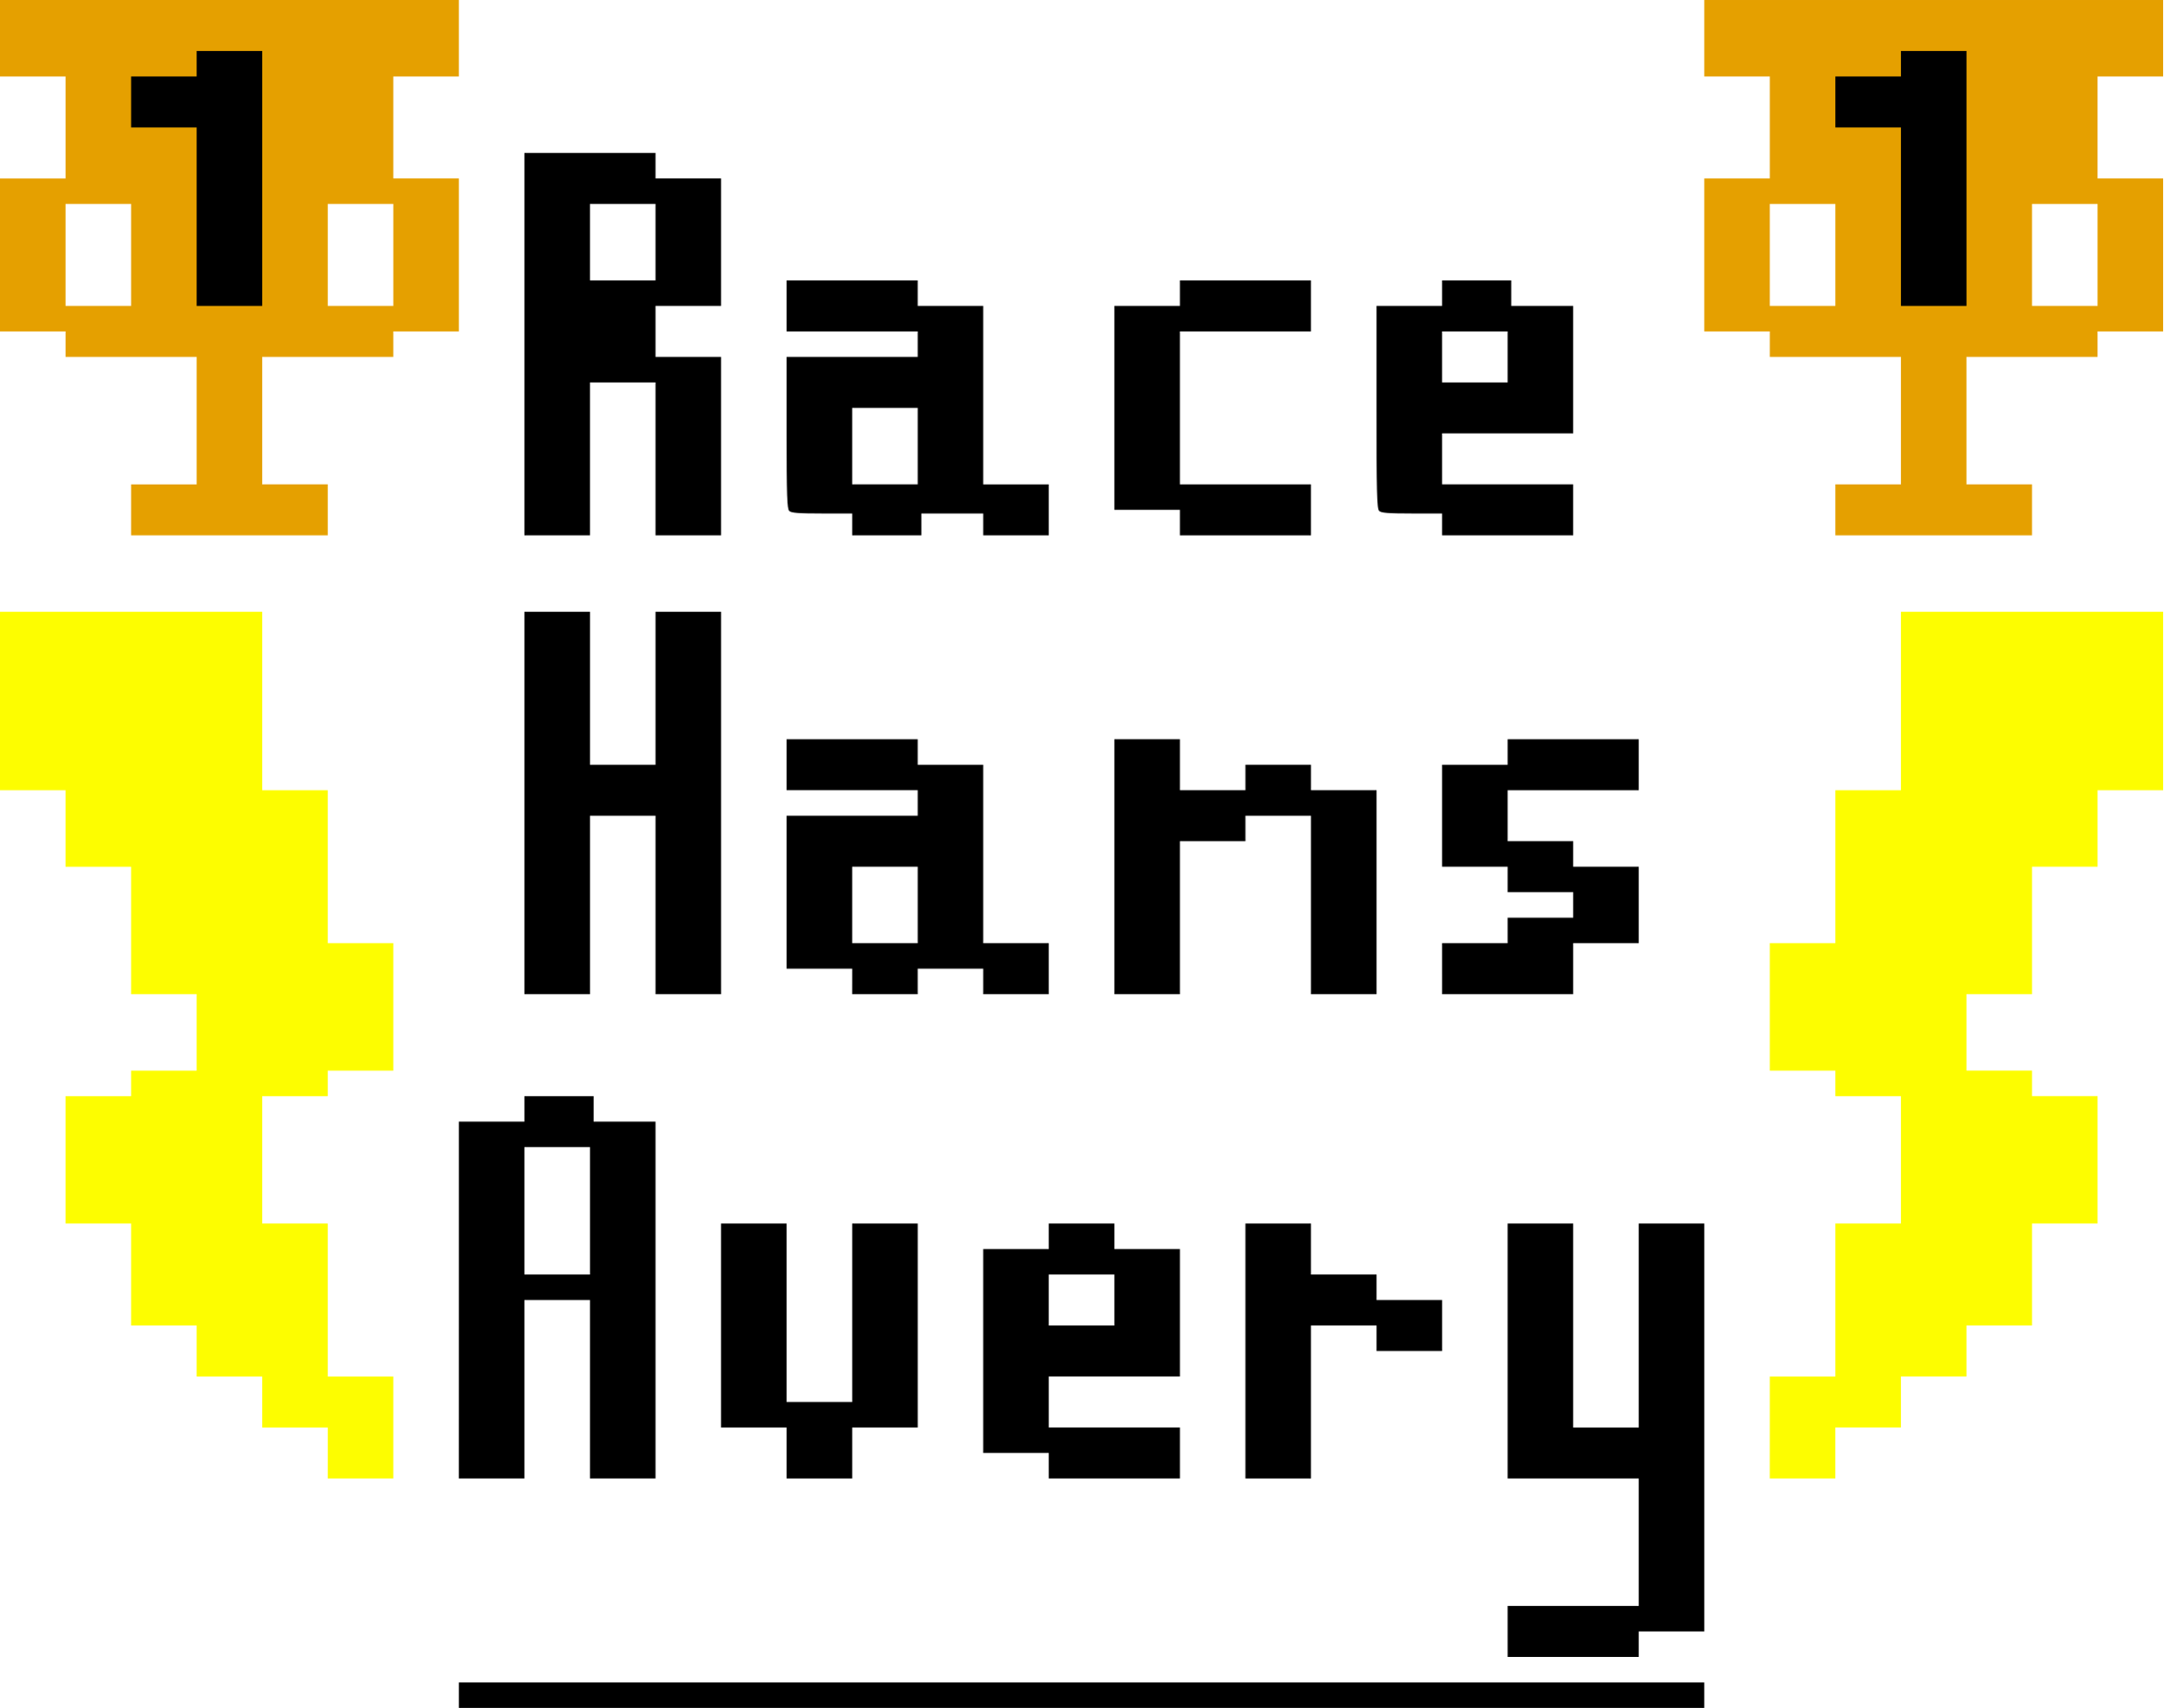
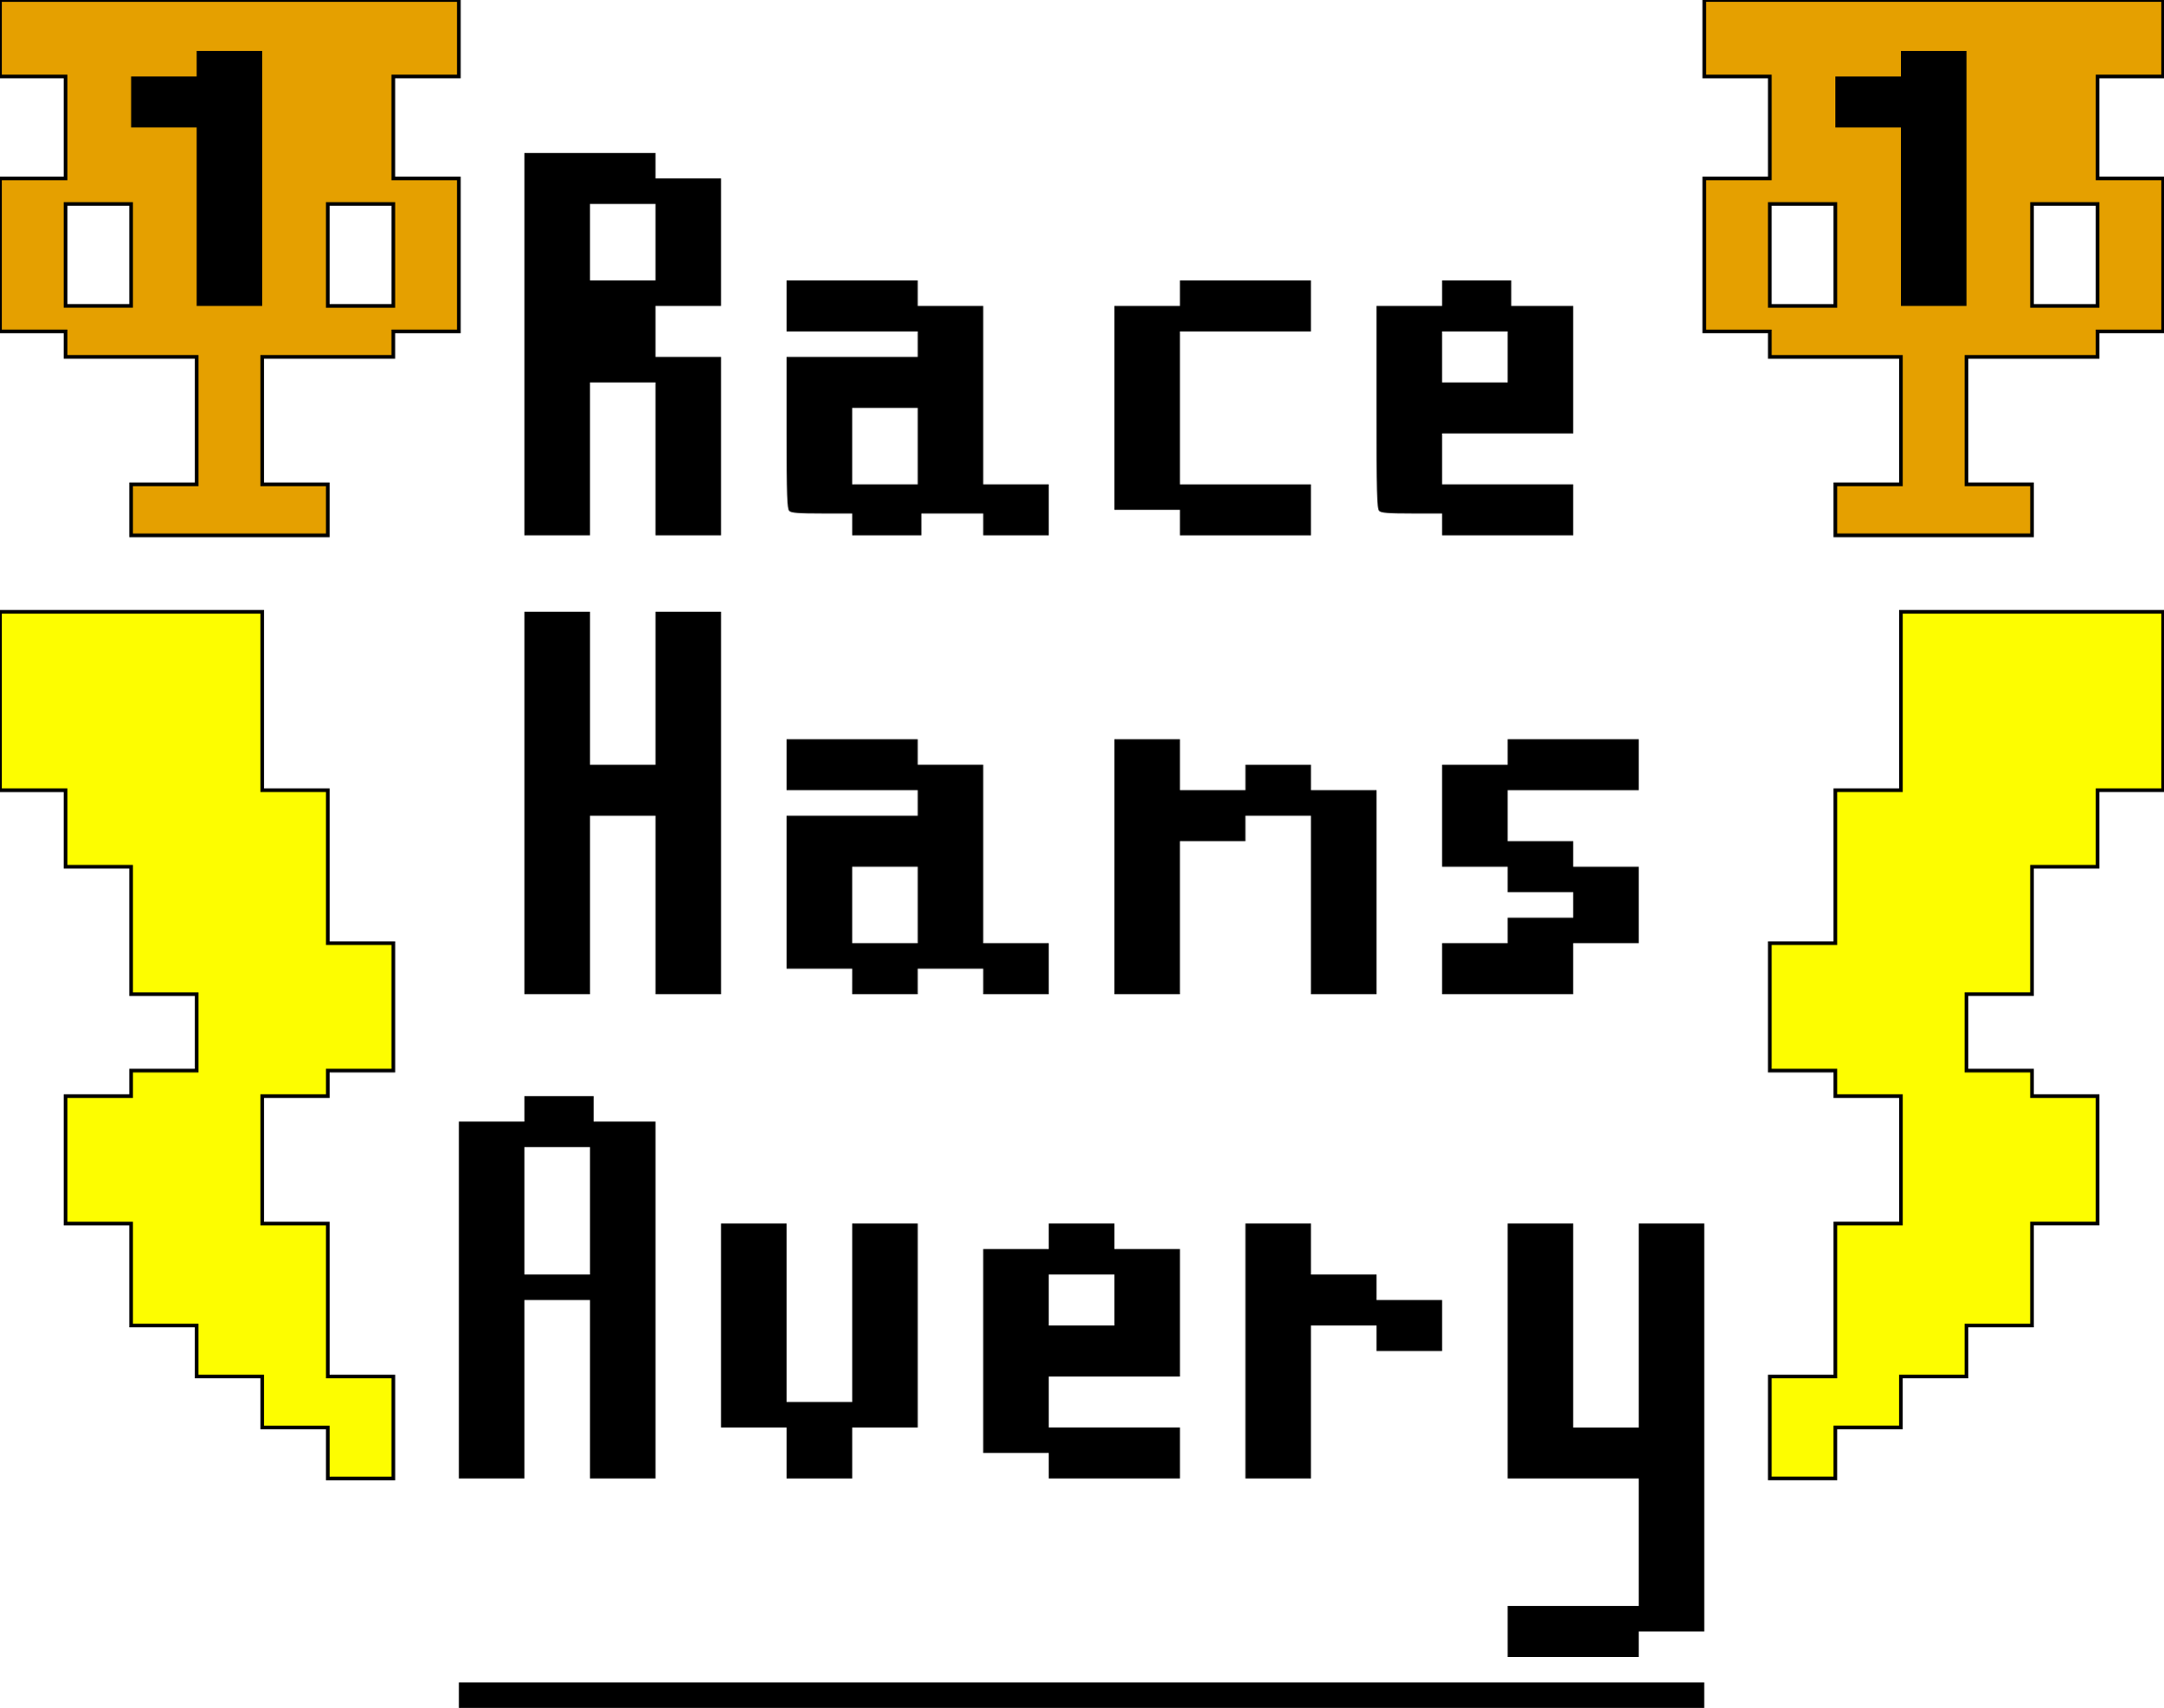
<svg xmlns="http://www.w3.org/2000/svg" width="314.325mm" height="248.179mm" viewBox="0 0 314.325 248.179" version="1.1" id="svg8">
  <defs id="defs2" />
-   <g id="layer2" style="display:inline" transform="translate(-8.995834,-5.556249)">
-     <path style="fill:#fdfd00;stroke-width:0.265" d="m 266.171,212.99 v -7.408 h 4.763 4.763 v -11.113 -11.113 h 4.763 4.763 v -9.26 -9.26 h -4.763 -4.763 v -1.852 -1.852 h -4.763 -4.763 v -9.26 -9.26 h 4.763 4.763 v -11.113 -11.113 h 4.763 4.763 V 107.421 94.456 h 19.05 19.05 v 12.965 12.965 h -4.763 -4.763 v 5.556 5.556 h -4.763 -4.763 v 9.26 9.26 h -4.763 -4.763 v 5.556 5.556 h 4.763 4.763 v 1.852 1.852 h 4.763 4.763 v 9.26 9.26 h -4.763 -4.763 v 7.408 7.408 h -4.763 -4.763 v 3.704 3.704 h -4.763 -4.763 v 3.704 3.704 h -4.763 -4.763 v 3.704 3.704 h -4.763 -4.763 z" id="path195" />
-     <path style="fill:#fdfd00;stroke-width:0.265" d="m 56.621,216.694 v -3.704 h -4.763 -4.763 v -3.704 -3.704 h -4.763 -4.763 v -3.704 -3.704 h -4.762 -4.763 v -7.408 -7.408 h -4.763 -4.763 v -9.26 -9.26 h 4.763 4.763 v -1.852 -1.852 h 4.763 4.762 v -5.556 -5.556 h -4.762 -4.763 v -9.26 -9.26 h -4.763 -4.763 v -5.556 -5.556 h -4.763 -4.763 V 107.421 94.456 h 19.05 19.05 v 12.965 12.965 h 4.763 4.763 v 11.113 11.113 h 4.763 4.763 v 9.26 9.26 h -4.763 -4.763 v 1.852 1.852 h -4.763 -4.763 v 9.26 9.26 h 4.763 4.763 v 11.113 11.113 h 4.763 4.763 v 7.408 7.408 h -4.763 -4.763 z" id="path193" />
-     <path id="path231" style="fill:#e5a000;stroke-width:0.265" d="m 313.796,42.598 v -7.408 h -4.763 -4.763 v 7.408 7.408 h 4.763 4.763 z m -38.1,0 v -7.408 h -4.763 -4.763 v 7.408 7.408 h 4.763 4.763 z m 0,37.042 v -3.704 h 4.763 4.763 v -9.26 -9.26 h -9.525 -9.525 v -1.852 -1.852 h -4.763 -4.763 v -11.113 -11.113 h 4.763 4.763 V 24.077 16.669 h -4.763 -4.763 v -5.556 -5.556 h 33.337 33.337 v 5.556 5.556 h -4.763 -4.763 v 7.408 7.408 h 4.763 4.763 v 11.113 11.113 h -4.763 -4.763 v 1.852 1.852 h -9.525 -9.525 v 9.26 9.26 h 4.763 4.763 v 3.704 3.704 h -14.287 -14.287 z" />
-     <path id="path223" style="fill:#e5a000;stroke-width:0.265" d="m 66.146,42.598 v -7.408 h -4.763 -4.763 v 7.408 7.408 h 4.763 4.763 z m -38.1,0 v -7.408 h -4.763 -4.763 v 7.408 7.408 h 4.763 4.763 z m 0,37.042 v -3.704 h 4.763 4.762 v -9.26 -9.26 h -9.525 -9.525 v -1.852 -1.852 h -4.763 -4.763 v -11.113 -11.113 h 4.763 4.763 V 24.077 16.669 h -4.763 -4.763 v -5.556 -5.556 h 33.337 33.337 v 5.556 5.556 h -4.763 -4.763 v 7.408 7.408 h 4.763 4.763 v 11.113 11.113 h -4.763 -4.763 v 1.852 1.852 h -9.525 -9.525 v 9.26 9.26 h 4.763 4.763 v 3.704 3.704 h -14.287 -14.287 z" />
-     <path style="display:inline;fill:#000000;stroke-width:0.265" d="M 285.221,37.042 V 24.077 h -4.763 -4.763 V 20.373 16.669 h 4.763 4.763 V 14.817 12.965 h 4.763 4.763 v 18.521 18.521 h -4.763 -4.763 z" id="path311" />
-     <path style="display:inline;fill:#000000;stroke-width:0.265" d="M 37.571,37.042 V 24.077 h -4.762 -4.763 V 20.373 16.669 h 4.763 4.762 V 14.817 12.965 h 4.763 4.763 v 18.521 18.521 h -4.763 -4.763 z" id="path309" />
-     <path id="path305" style="display:inline;fill:#000000;stroke-width:0.265" d="m 218.546,81.756 v -1.587 h -4.385 c -3.447,0 -4.465,-0.081 -4.763,-0.378 -0.319,-0.318 -0.378,-2.691 -0.378,-15.081 V 50.006 h 4.763 4.763 v -1.852 -1.852 h 5.027 5.027 v 1.852 1.852 h 4.498 4.498 v 9.26 9.26 h -9.525 -9.525 v 3.704 3.704 h 9.525 9.525 v 3.704 3.704 h -9.525 -9.525 v -1.587 z m 9.525,-24.342 v -3.704 h -4.763 -4.763 v 3.704 3.704 h 4.763 4.763 z" />
-     <path style="display:inline;fill:#000000;stroke-width:0.265" d="m 180.446,81.492 v -1.852 h -4.763 -4.763 V 64.823 50.006 h 4.763 4.763 v -1.852 -1.852 h 9.525 9.525 v 3.704 3.704 h -9.525 -9.525 v 11.113 11.113 h 9.525 9.525 v 3.704 3.704 h -9.525 -9.525 z" id="path303" />
-     <path id="path299" style="display:inline;fill:#000000;stroke-width:0.265" d="m 132.821,81.756 v -1.587 h -4.385 c -3.447,0 -4.465,-0.081 -4.763,-0.378 -0.315,-0.315 -0.378,-2.197 -0.378,-11.377 V 57.415 h 9.525 9.525 v -1.852 -1.852 h -9.525 -9.525 v -3.704 -3.704 h 9.525 9.525 v 1.852 1.852 h 4.763 4.763 v 12.965 12.965 h 4.763 4.763 v 3.704 3.704 h -4.763 -4.763 v -1.587 -1.587 h -4.498 -4.498 v 1.587 1.587 h -5.027 -5.027 v -1.587 z m 9.525,-11.377 v -5.556 h -4.763 -4.763 v 5.556 5.556 h 4.763 4.763 z" />
-     <path id="path295" style="display:inline;fill:#000000;stroke-width:0.265" d="M 85.196,55.562 V 27.781 h 9.525 9.525 v 1.852 1.852 h 4.763 4.763 v 9.26 9.26 h -4.763 -4.763 v 3.704 3.704 h 4.763 4.763 v 12.965 12.965 h -4.763 -4.763 v -11.113 -11.113 h -4.763 -4.763 v 11.113 11.113 h -4.763 -4.763 z m 19.05,-14.817 v -5.556 h -4.763 -4.763 v 5.556 5.556 h 4.763 4.763 z" />
-     <path style="display:inline;fill:#000000;stroke-width:0.265" d="m 218.546,146.315 v -3.704 h 4.763 4.763 v -1.852 -1.852 h 4.763 4.763 v -1.852 -1.852 h -4.763 -4.763 v -1.852 -1.852 h -4.763 -4.763 v -7.408 -7.408 h 4.763 4.763 v -1.852 -1.852 h 9.525 9.525 v 3.704 3.704 h -9.525 -9.525 v 3.704 3.704 h 4.763 4.763 v 1.852 1.852 h 4.763 4.763 v 5.556 5.556 h -4.763 -4.763 v 3.704 3.704 h -9.525 -9.525 z" id="path293" />
-     <path style="display:inline;fill:#000000;stroke-width:0.265" d="m 170.921,131.498 v -18.521 h 4.763 4.763 v 3.704 3.704 h 4.763 4.763 v -1.852 -1.852 h 4.763 4.763 v 1.852 1.852 h 4.763 4.763 v 14.817 14.817 h -4.763 -4.763 v -12.965 -12.965 h -4.763 -4.763 v 1.852 1.852 h -4.763 -4.763 v 11.113 11.113 h -4.763 -4.763 z" id="path291" />
-     <path id="path287" style="display:inline;fill:#000000;stroke-width:0.265" d="m 132.821,148.167 v -1.852 h -4.763 -4.763 v -11.113 -11.113 h 9.525 9.525 v -1.852 -1.852 h -9.525 -9.525 v -3.704 -3.704 h 9.525 9.525 v 1.852 1.852 h 4.763 4.763 v 12.965 12.965 h 4.763 4.763 v 3.704 3.704 h -4.763 -4.763 v -1.852 -1.852 h -4.763 -4.763 v 1.852 1.852 h -4.763 -4.763 z m 9.525,-11.113 v -5.556 h -4.763 -4.763 v 5.556 5.556 h 4.763 4.763 z" />
-     <path style="display:inline;fill:#000000;stroke-width:0.265" d="M 85.196,122.237 V 94.456 h 4.763 4.763 v 11.113 11.113 h 4.763 4.763 v -11.113 -11.113 h 4.763 4.763 v 27.781 27.781 h -4.763 -4.763 v -12.965 -12.965 h -4.763 -4.763 v 12.965 12.965 h -4.763 -4.763 z" id="path285" />
-     <path style="display:inline;fill:#000000;stroke-width:0.265" d="m 189.971,201.877 v -18.521 h 4.763 4.763 v 3.704 3.704 h 4.763 4.763 v 1.852 1.852 h 4.763 4.763 v 3.704 3.704 h -4.763 -4.763 v -1.852 -1.852 h -4.763 -4.763 v 11.113 11.113 h -4.763 -4.763 z" id="path283" />
-     <path id="path279" style="display:inline;fill:#000000;stroke-width:0.265" d="m 161.396,218.546 v -1.852 h -4.763 -4.763 V 201.877 187.06 h 4.763 4.763 v -1.852 -1.852 h 4.763 4.763 v 1.852 1.852 h 4.763 4.763 v 9.26 9.26 h -9.525 -9.525 v 3.704 3.704 h 9.525 9.525 v 3.704 3.704 h -9.525 -9.525 z m 9.525,-24.077 v -3.704 h -4.763 -4.763 v 3.704 3.704 h 4.763 4.763 z" />
-     <path style="display:inline;fill:#000000;stroke-width:0.265" d="m 123.296,216.694 v -3.704 h -4.763 -4.763 V 198.173 183.356 h 4.763 4.763 v 12.965 12.965 h 4.763 4.763 v -12.965 -12.965 h 4.763 4.763 v 14.817 14.817 h -4.763 -4.763 v 3.704 3.704 h -4.763 -4.763 z" id="path277" />
-     <path id="path273" style="display:inline;fill:#000000;stroke-width:0.265" d="m 75.671,194.469 v -25.929 h 4.763 4.763 v -1.852 -1.852 H 90.223 95.25 v 1.852 1.852 h 4.498 4.498 v 25.929 25.929 h -4.763 -4.763 v -12.965 -12.965 h -4.763 -4.763 v 12.965 12.965 h -4.763 -4.763 z m 19.05,-12.965 v -9.26 h -4.763 -4.763 v 9.26 9.26 h 4.763 4.763 z" />
-     <path style="display:inline;fill:#000000;stroke-width:0.265" d="m 228.071,242.623 v -3.704 h 9.525 9.525 v -9.26 -9.26 h -9.525 -9.525 v -18.521 -18.521 h 4.763 4.763 v 14.817 14.817 h 4.763 4.763 V 198.173 183.356 h 4.763 4.763 v 29.633 29.633 h -4.763 -4.763 v 1.852 1.852 h -9.525 -9.525 z" id="path271" />
-     <path style="display:inline;fill:#000000;stroke-width:0.265" d="m 75.671,251.883 v -1.852 h 90.487 90.487 v 1.852 1.852 h -90.487 -90.487 z" id="path269" />
-   </g>
+   <path style="fill:#fdfd00;stroke-width:0.529;stroke:#000000;stroke-miterlimit:4;stroke-dasharray:none" d="m 257.175,207.433 v -7.408 h 4.763 4.763 v -11.113 -11.113 h 4.763 4.763 v -9.26 -9.26 H 271.462 266.7 v -1.852 -1.852 h -4.763 -4.763 v -9.26 -9.26 h 4.763 4.763 v -11.113 -11.113 h 4.763 4.763 V 101.865 88.9 h 19.05 19.05 v 12.965 12.965 H 309.562 304.8 v 5.556 5.556 h -4.763 -4.763 v 9.26 9.26 h -4.763 -4.763 v 5.556 5.556 h 4.763 4.763 v 1.852 1.852 h 4.763 4.763 v 9.26 9.26 h -4.763 -4.763 v 7.408 7.408 h -4.763 -4.763 v 3.704 3.704 h -4.763 -4.763 v 3.704 3.704 H 271.462 266.7 v 3.704 3.704 h -4.763 -4.763 z" id="path195" />
+   <path style="fill:#fdfd00;stroke-width:0.529;stroke:#000000;stroke-miterlimit:4;stroke-dasharray:none" d="m 47.625,211.137 v -3.704 h -4.763 -4.763 v -3.704 -3.704 h -4.763 -4.763 v -3.704 -3.704 H 23.812 19.05 v -7.408 -7.408 H 14.287 9.525 v -9.26 -9.26 h 4.763 4.763 v -1.852 -1.852 h 4.763 4.762 v -5.556 -5.556 H 23.812 19.05 v -9.26 -9.26 H 14.287 9.525 v -5.556 -5.556 H 4.763 0 V 101.865 88.9 h 19.05 19.05 v 12.965 12.965 h 4.763 4.763 v 11.113 11.113 h 4.763 4.763 v 9.26 9.26 h -4.763 -4.763 v 1.852 1.852 h -4.763 -4.763 v 9.26 9.26 h 4.763 4.763 v 11.113 11.113 h 4.763 4.763 v 7.408 7.408 h -4.763 -4.763 z" id="path193" />
+   <path id="path231" style="fill:#e5a000;stroke-width:0.529;stroke:#000000;stroke-miterlimit:4;stroke-dasharray:none" d="m 304.8,37.042 v -7.408 h -4.763 -4.763 v 7.408 7.408 h 4.763 4.763 z m -38.1,0 v -7.408 h -4.763 -4.763 v 7.408 7.408 h 4.763 4.763 z m 0,37.042 V 70.379 h 4.763 4.763 v -9.26 -9.26 h -9.525 -9.525 v -1.852 -1.852 h -4.763 -4.763 v -11.113 -11.113 h 4.763 4.763 V 18.521 11.113 H 252.412 247.65 V 5.556 0 h 33.337 33.337 v 5.556 5.556 H 309.562 304.8 v 7.408 7.408 h 4.763 4.763 v 11.113 11.113 H 309.562 304.8 v 1.852 1.852 h -9.525 -9.525 v 9.26 9.26 h 4.763 4.763 v 3.704 3.704 H 280.988 266.7 Z" />
+   <path id="path223" style="fill:#e5a000;stroke-width:0.529;stroke:#000000;stroke-miterlimit:4;stroke-dasharray:none" d="m 57.15,37.042 v -7.408 h -4.763 -4.763 v 7.408 7.408 h 4.763 4.763 z m -38.1,0 V 29.633 H 14.287 9.525 v 7.408 7.408 h 4.763 4.763 z m 0,37.042 V 70.379 h 4.763 4.762 V 61.119 51.858 H 19.05 9.525 V 50.006 48.154 H 4.763 0 V 37.042 25.929 H 4.763 9.525 V 18.521 11.113 H 4.763 0 V 5.556 0 h 33.337 33.337 v 5.556 5.556 h -4.763 -4.763 v 7.408 7.408 h 4.763 4.763 v 11.113 11.113 h -4.763 -4.763 v 1.852 1.852 h -9.525 -9.525 v 9.26 9.26 h 4.763 4.763 v 3.704 3.704 H 33.337 19.05 Z" />
+   <path style="display:inline;fill:#000000;stroke-width:0.265" d="M 276.225,31.485 V 18.521 H 271.462 266.7 v -3.704 -3.704 h 4.763 4.763 V 9.26 7.408 h 4.763 4.763 v 18.521 18.521 h -4.763 -4.763 z" id="path311" />
+   <path style="display:inline;fill:#000000;stroke-width:0.265" d="M 28.575,31.485 V 18.521 h -4.762 -4.763 v -3.704 -3.704 h 4.763 4.762 V 9.26 7.408 h 4.763 4.763 v 18.521 18.521 h -4.763 -4.763 z" id="path309" />
+   <path id="path305" style="display:inline;fill:#000000;stroke-width:0.265" d="m 209.55,76.2 v -1.587 h -4.385 c -3.447,0 -4.465,-0.081 -4.763,-0.378 C 200.084,73.916 200.025,71.543 200.025,59.153 V 44.45 h 4.763 4.763 v -1.852 -1.852 h 5.027 5.027 v 1.852 1.852 h 4.498 4.498 v 9.26 9.26 h -9.525 -9.525 v 3.704 3.704 h 9.525 9.525 v 3.704 3.704 h -9.525 -9.525 v -1.587 z m 9.525,-24.342 v -3.704 h -4.763 -4.763 v 3.704 3.704 h 4.763 4.763 z" />
+   <path style="display:inline;fill:#000000;stroke-width:0.265" d="M 171.45,75.935 V 74.083 h -4.763 -4.763 V 59.267 44.45 h 4.763 4.763 v -1.852 -1.852 h 9.525 9.525 v 3.704 3.704 h -9.525 -9.525 v 11.113 11.113 h 9.525 9.525 v 3.704 3.704 h -9.525 -9.525 z" id="path303" />
+   <path id="path299" style="display:inline;fill:#000000;stroke-width:0.265" d="m 123.825,76.2 v -1.587 h -4.385 c -3.447,0 -4.465,-0.081 -4.763,-0.378 C 114.363,73.919 114.3,72.037 114.3,62.857 V 51.858 h 9.525 9.525 v -1.852 -1.852 h -9.525 -9.525 v -3.704 -3.704 h 9.525 9.525 v 1.852 1.852 h 4.763 4.763 V 57.415 70.379 h 4.763 4.763 v 3.704 3.704 h -4.763 -4.763 v -1.587 -1.587 h -4.498 -4.498 v 1.587 1.587 h -5.027 -5.027 v -1.587 z m 9.525,-11.377 v -5.556 h -4.763 -4.763 v 5.556 5.556 h 4.763 4.763 z" />
+   <path id="path295" style="display:inline;fill:#000000;stroke-width:0.265" d="M 76.2,50.006 V 22.225 h 9.525 9.525 v 1.852 1.852 h 4.763 4.763 v 9.26 9.26 h -4.763 -4.763 v 3.704 3.704 h 4.763 4.763 v 12.965 12.965 h -4.763 -4.763 v -11.113 -11.113 h -4.763 -4.763 v 11.113 11.113 h -4.763 -4.763 z m 19.05,-14.817 v -5.556 h -4.763 -4.763 v 5.556 5.556 h 4.763 4.763 z" />
+   <path style="display:inline;fill:#000000;stroke-width:0.265" d="m 209.55,140.758 v -3.704 h 4.763 4.763 v -1.852 -1.852 h 4.763 4.763 v -1.852 -1.852 h -4.763 -4.763 v -1.852 -1.852 h -4.763 -4.763 v -7.408 -7.408 h 4.763 4.763 v -1.852 -1.852 h 9.525 9.525 v 3.704 3.704 h -9.525 -9.525 v 3.704 3.704 h 4.763 4.763 v 1.852 1.852 h 4.763 4.763 v 5.556 5.556 H 233.363 228.6 v 3.704 3.704 h -9.525 -9.525 z" id="path293" />
+   <path style="display:inline;fill:#000000;stroke-width:0.265" d="m 161.925,125.942 v -18.521 h 4.763 4.763 v 3.704 3.704 h 4.763 4.763 v -1.852 -1.852 h 4.763 4.763 v 1.852 1.852 h 4.763 4.763 v 14.817 14.817 H 195.262 190.5 v -12.965 -12.965 h -4.763 -4.763 v 1.852 1.852 h -4.763 -4.763 v 11.113 11.113 h -4.763 -4.763 z" id="path291" />
+   <path id="path287" style="display:inline;fill:#000000;stroke-width:0.265" d="m 123.825,142.61 v -1.852 H 119.062 114.3 v -11.113 -11.113 h 9.525 9.525 v -1.852 -1.852 h -9.525 -9.525 v -3.704 -3.704 h 9.525 9.525 v 1.852 1.852 h 4.763 4.763 v 12.965 12.965 h 4.763 4.763 v 3.704 3.704 h -4.763 -4.763 v -1.852 -1.852 h -4.763 -4.763 v 1.852 1.852 h -4.763 -4.763 z m 9.525,-11.113 v -5.556 h -4.763 -4.763 v 5.556 5.556 h 4.763 4.763 z" />
+   <path style="display:inline;fill:#000000;stroke-width:0.265" d="M 76.2,116.681 V 88.9 h 4.763 4.763 v 11.113 11.113 h 4.763 4.763 v -11.113 -11.113 h 4.763 4.763 v 27.781 27.781 h -4.763 -4.763 v -12.965 -12.965 h -4.763 -4.763 v 12.965 12.965 h -4.763 -4.763 z" id="path285" />
+   <path style="display:inline;fill:#000000;stroke-width:0.265" d="m 180.975,196.321 v -18.521 h 4.763 4.763 v 3.704 3.704 h 4.763 4.763 v 1.852 1.852 h 4.763 4.763 v 3.704 3.704 h -4.763 -4.763 v -1.852 -1.852 H 195.262 190.5 v 11.113 11.113 h -4.763 -4.763 z" id="path283" />
+   <path id="path279" style="display:inline;fill:#000000;stroke-width:0.265" d="m 152.4,212.989 v -1.852 h -4.763 -4.763 v -14.816 -14.817 h 4.763 4.763 v -1.852 -1.852 h 4.763 4.763 v 1.852 1.852 h 4.763 4.763 v 9.26 9.26 h -9.525 -9.525 v 3.704 3.704 h 9.525 9.525 v 3.704 3.704 h -9.525 -9.525 z m 9.525,-24.077 v -3.704 H 157.162 152.4 v 3.704 3.704 h 4.763 4.763 z" />
+   <path style="display:inline;fill:#000000;stroke-width:0.265" d="m 114.3,211.137 v -3.704 h -4.763 -4.763 v -14.816 -14.817 h 4.763 4.763 v 12.965 12.965 h 4.763 4.763 v -12.965 -12.965 h 4.763 4.763 v 14.817 14.817 h -4.763 -4.763 v 3.704 3.704 H 119.062 114.3 Z" id="path277" />
+   <path id="path273" style="display:inline;fill:#000000;stroke-width:0.265" d="m 66.675,188.912 v -25.929 h 4.763 4.763 v -1.852 -1.852 h 5.027 5.027 v 1.852 1.852 h 4.498 4.498 v 25.929 25.929 h -4.763 -4.763 v -12.965 -12.965 h -4.763 -4.763 v 12.965 12.965 h -4.763 -4.763 z m 19.05,-12.965 v -9.26 h -4.763 -4.763 v 9.26 9.26 h 4.763 4.763 z" />
+   <path style="display:inline;fill:#000000;stroke-width:0.265" d="m 219.075,237.066 v -3.704 h 9.525 9.525 v -9.26 -9.26 h -9.525 -9.525 v -18.521 -18.521 h 4.763 4.763 v 14.817 14.817 h 4.763 4.763 v -14.817 -14.817 h 4.763 4.763 v 29.633 29.633 h -4.763 -4.763 v 1.852 1.852 h -9.525 -9.525 z" id="path271" />
+   <path style="display:inline;fill:#000000;stroke-width:0.265" d="m 66.675,246.327 v -1.852 H 157.162 247.65 v 1.852 1.852 H 157.162 66.675 Z" id="path269" />
</svg>
